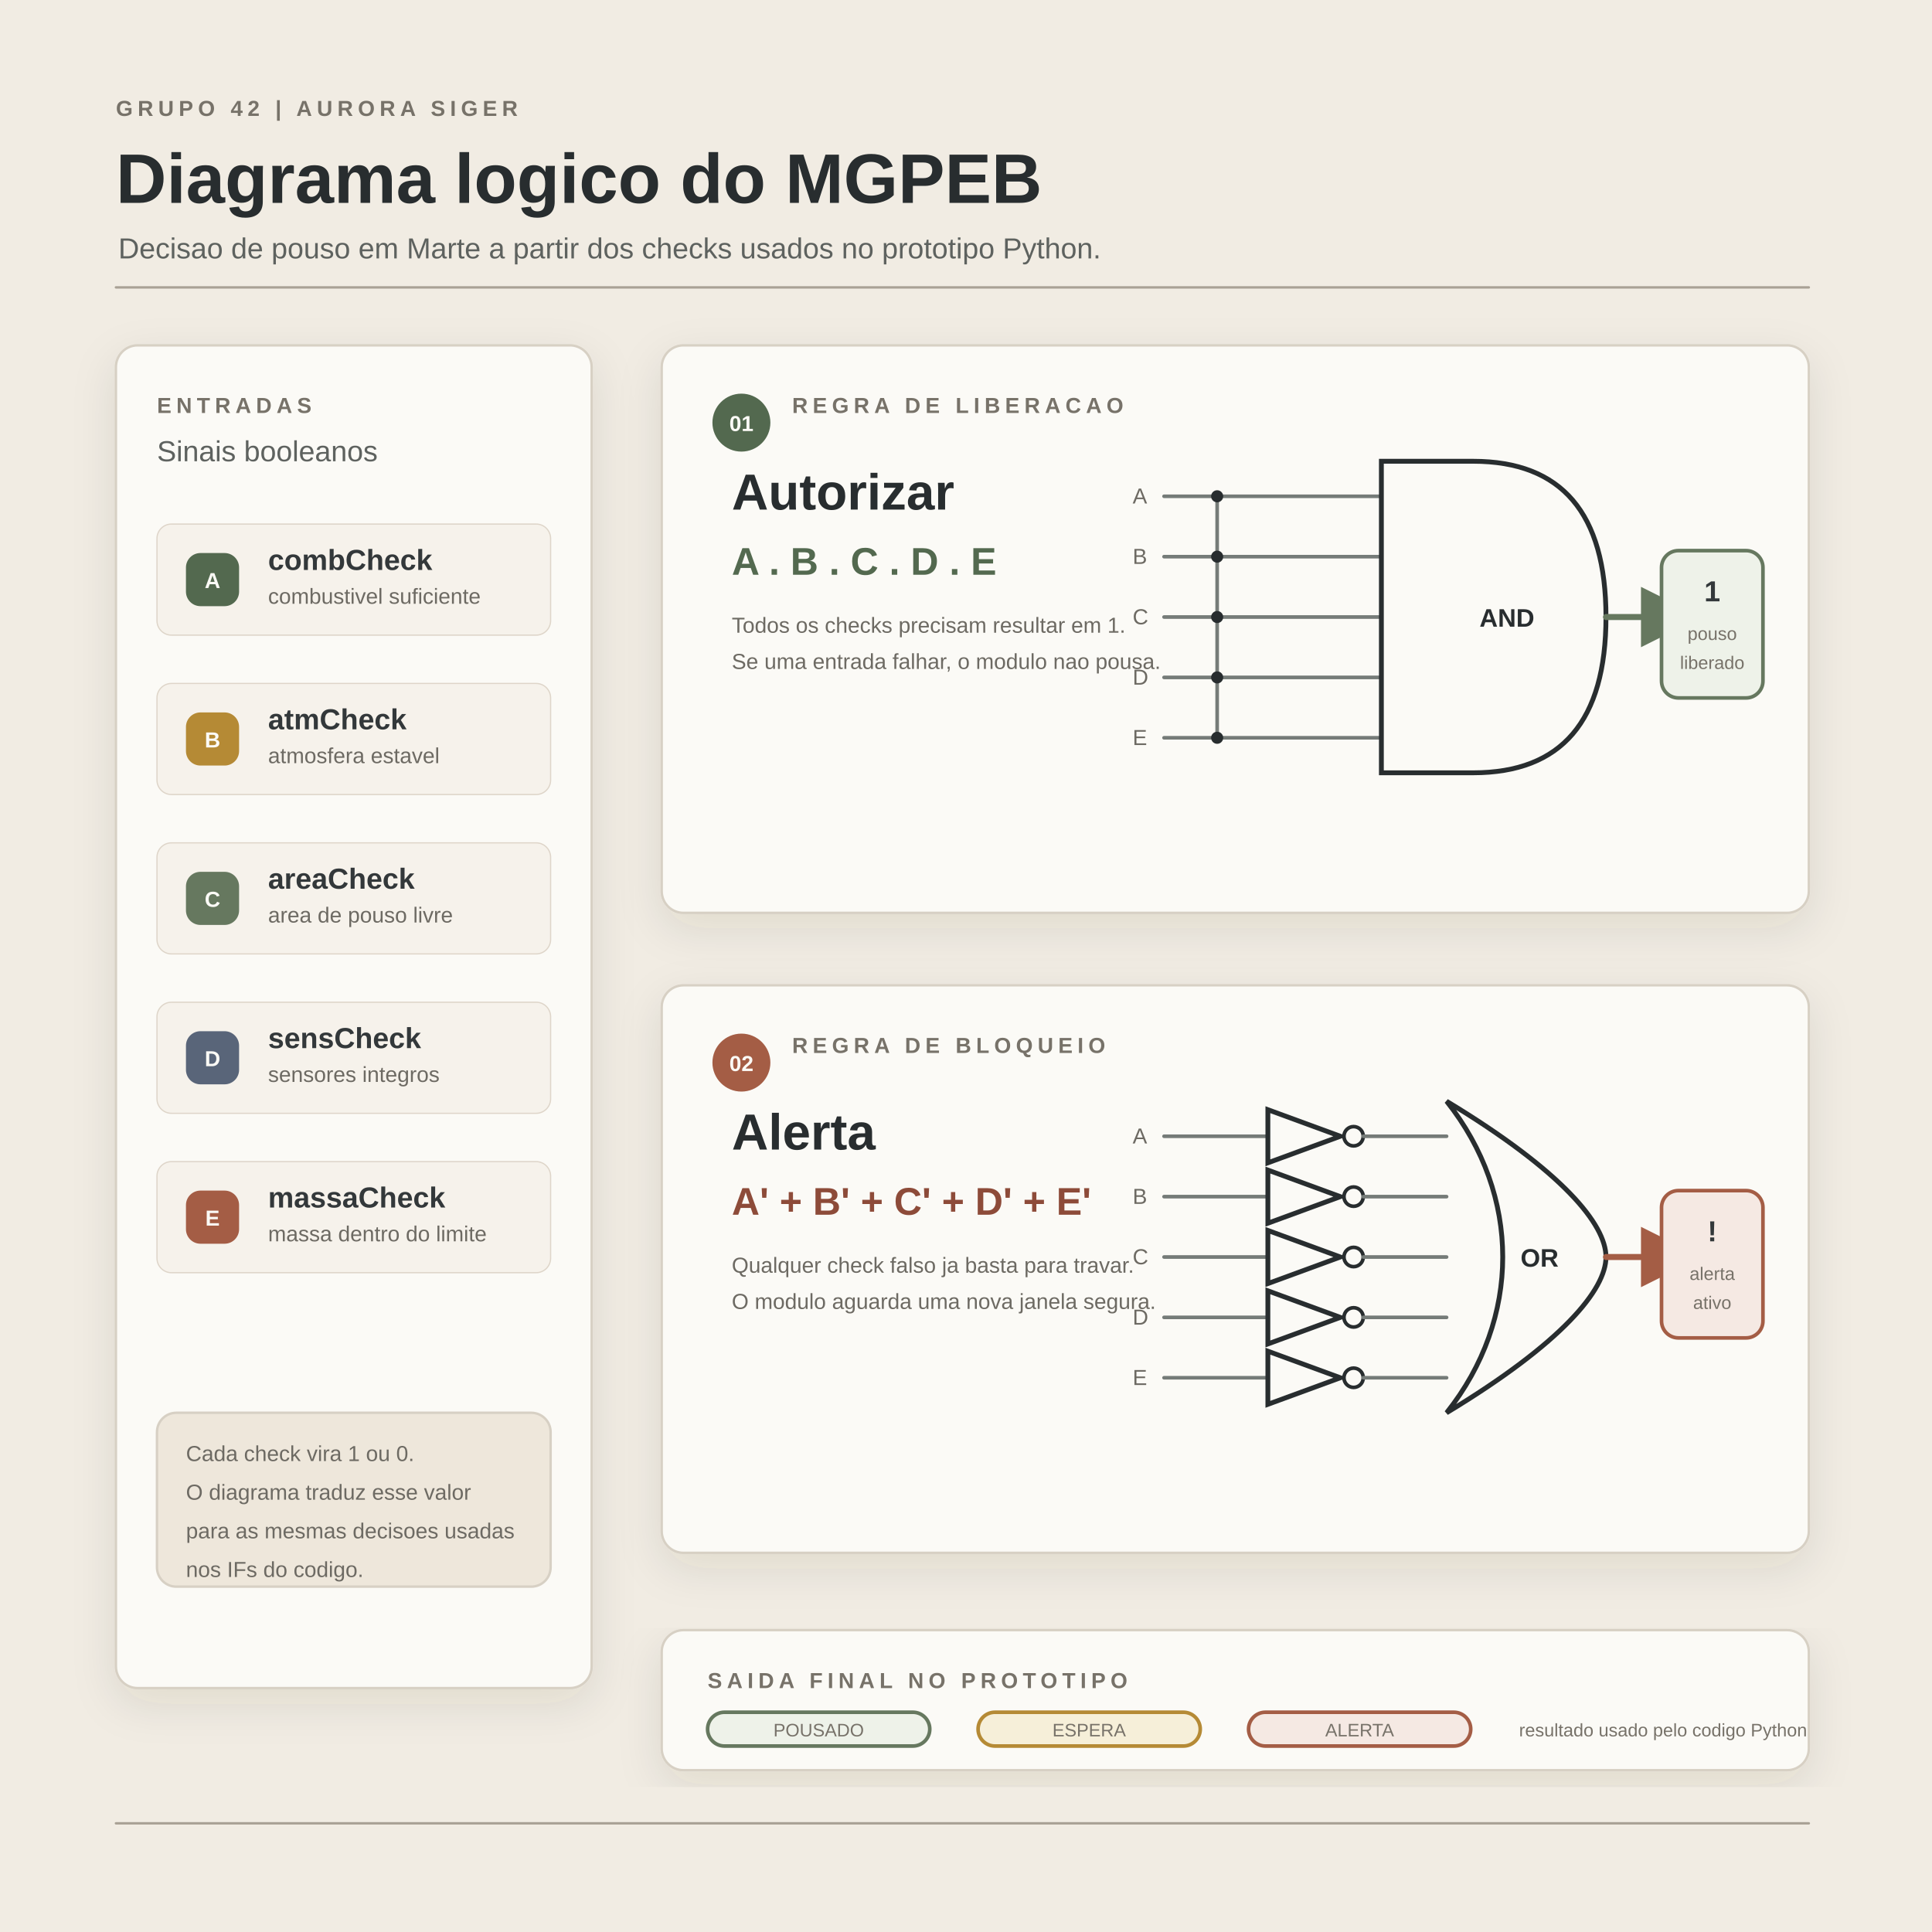
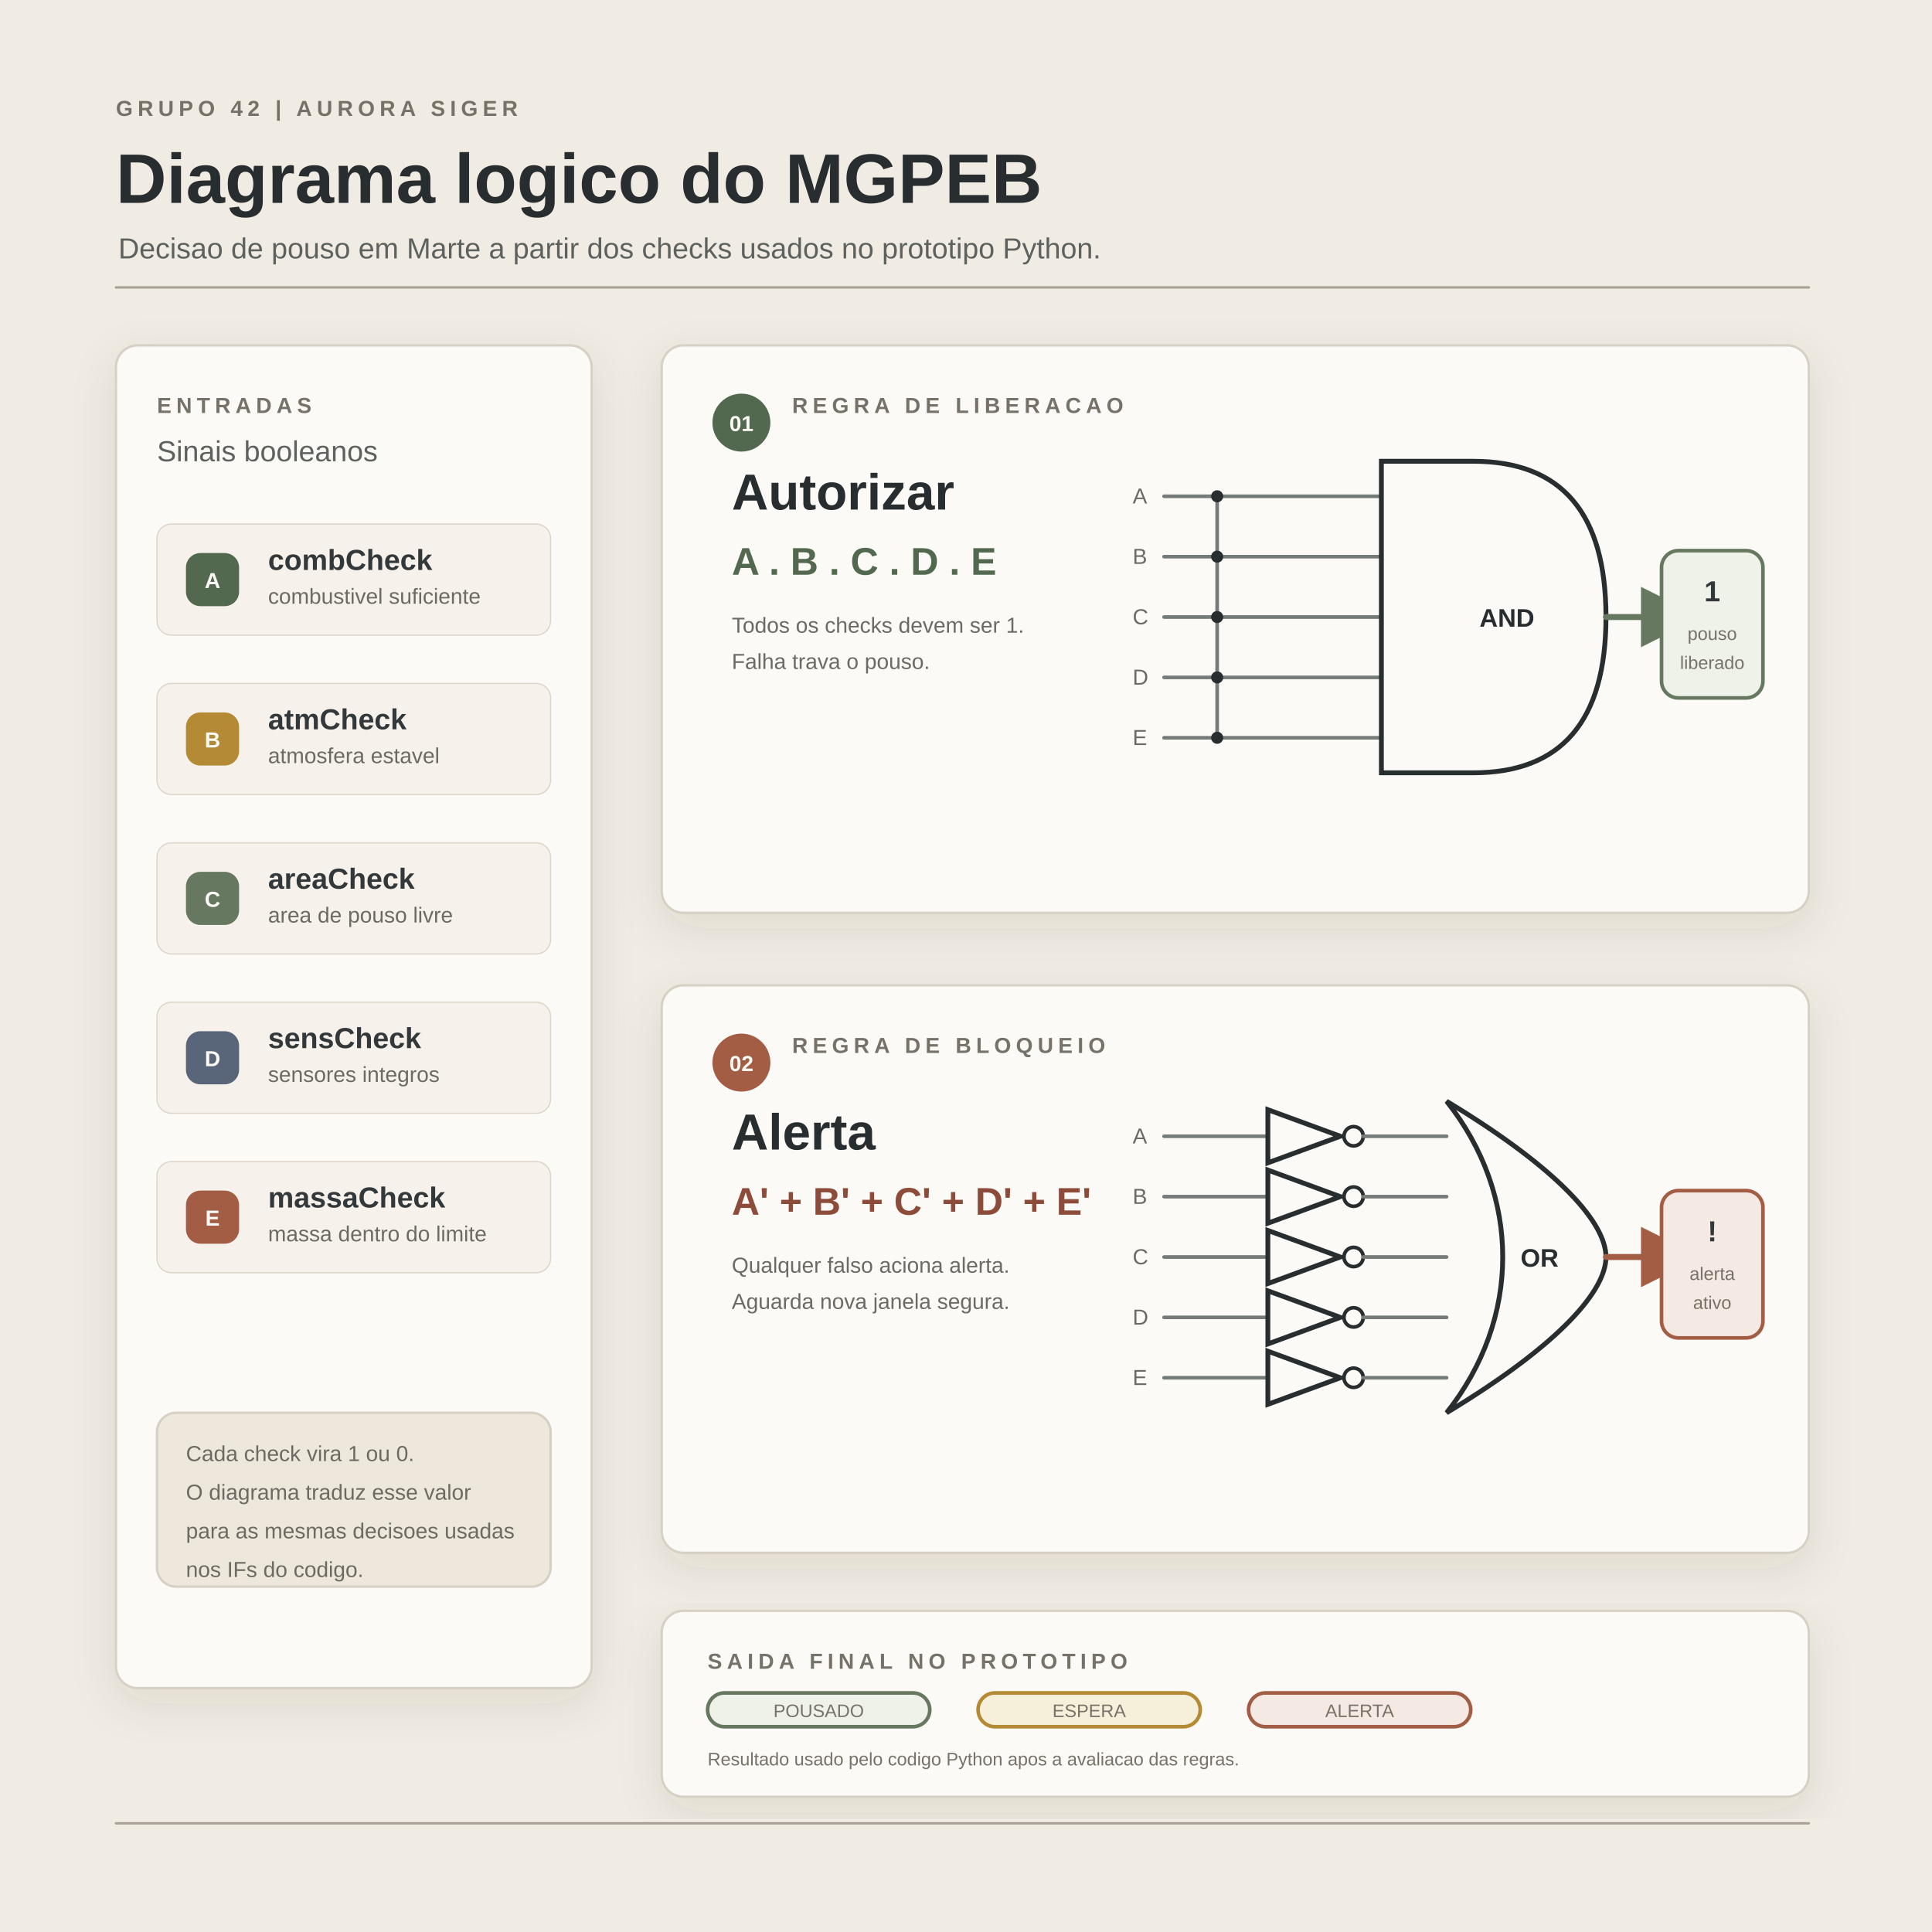
<svg xmlns="http://www.w3.org/2000/svg" width="1600" height="1600" viewBox="0 0 1600 1600">
  <defs>
    <filter id="paperShadow" x="-12%" y="-12%" width="124%" height="124%">
      <feDropShadow dx="0" dy="12" stdDeviation="18" flood-color="#312d27" flood-opacity="0.10" />
    </filter>
    <marker id="arrowSage" markerWidth="12" markerHeight="12" refX="10" refY="6" orient="auto">
      <path d="M 1 1 L 11 6 L 1 11 Z" fill="#66785f" />
    </marker>
    <marker id="arrowClay" markerWidth="12" markerHeight="12" refX="10" refY="6" orient="auto">
      <path d="M 1 1 L 11 6 L 1 11 Z" fill="#a45d45" />
    </marker>
    <style>
      .bg { fill: #f1ece3; }
      .paper { fill: #fbfaf6; stroke: #d7d0c4; stroke-width: 2; filter: url(#paperShadow); }
      .soft { fill: #eee7db; stroke: #d7d0c4; stroke-width: 2; }
      .ink { fill: #282d2f; }
      .muted { fill: #6d6a63; }
      .small { font-family: "Avenir Next", "Helvetica Neue", Arial, sans-serif; font-size: 18px; fill: #6d6a63; }
      .tiny { font-family: "Avenir Next", "Helvetica Neue", Arial, sans-serif; font-size: 15px; fill: #777269; }
      .eyebrow { font-family: "Avenir Next", "Helvetica Neue", Arial, sans-serif; font-size: 18px; font-weight: 700; letter-spacing: 4px; fill: #777269; }
      .title { font-family: "Avenir Next", "Helvetica Neue", Arial, sans-serif; font-size: 58px; font-weight: 800; fill: #282d2f; }
      .subtitle { font-family: "Avenir Next", "Helvetica Neue", Arial, sans-serif; font-size: 24px; fill: #5e625f; }
      .panelTitle { font-family: "Avenir Next", "Helvetica Neue", Arial, sans-serif; font-size: 42px; font-weight: 800; fill: #282d2f; }
      .label { font-family: "Avenir Next", "Helvetica Neue", Arial, sans-serif; font-size: 24px; font-weight: 700; fill: #33383a; }
      .formulaSage { font-family: "Avenir Next", "Helvetica Neue", Arial, sans-serif; font-size: 32px; font-weight: 800; fill: #53694f; }
      .formulaClay { font-family: "Avenir Next", "Helvetica Neue", Arial, sans-serif; font-size: 32px; font-weight: 800; fill: #8d4b39; }
      .chipText { font-family: "Avenir Next", "Helvetica Neue", Arial, sans-serif; font-size: 18px; font-weight: 800; fill: #fbfaf6; }
      .gateText { font-family: "Avenir Next", "Helvetica Neue", Arial, sans-serif; font-size: 21px; font-weight: 800; fill: #282d2f; }
      .ruleNum { font-family: "Avenir Next", "Helvetica Neue", Arial, sans-serif; font-size: 18px; font-weight: 800; fill: #fbfaf6; }
      .wire { stroke: #757b78; stroke-width: 3; fill: none; stroke-linecap: round; stroke-linejoin: round; }
      .wireSoft { stroke: #a9a195; stroke-width: 2; fill: none; stroke-linecap: round; stroke-linejoin: round; }
      .sageWire { stroke: #66785f; stroke-width: 5; fill: none; stroke-linecap: round; marker-end: url(#arrowSage); }
      .clayWire { stroke: #a45d45; stroke-width: 5; fill: none; stroke-linecap: round; marker-end: url(#arrowClay); }
      .gate { fill: #fbfaf6; stroke: #282d2f; stroke-width: 4; }
      .notDot { fill: #fbfaf6; stroke: #282d2f; stroke-width: 3; }
      .node { fill: #282d2f; }
      .sageBox { fill: #eef2e9; stroke: #66785f; stroke-width: 3; }
      .clayBox { fill: #f5e9e3; stroke: #a45d45; stroke-width: 3; }
      .amberBox { fill: #f6efd9; stroke: #b58a35; stroke-width: 3; }
    </style>
  </defs>
  <rect class="bg" width="1600" height="1600" />
  <path d="M 96 238 H 1498" class="wireSoft" />
  <path d="M 96 1510 H 1498" class="wireSoft" />
  <text class="eyebrow" x="96" y="96">GRUPO 42 | AURORA SIGER</text>
  <text class="title" x="96" y="168">Diagrama logico do MGPEB</text>
  <text class="subtitle" x="98" y="214">Decisao de pouso em Marte a partir dos checks usados no prototipo Python.</text>
  <g transform="translate(96 286)">
    <rect class="paper" x="0" y="0" width="394" height="1112" rx="18" />
    <text class="eyebrow" x="34" y="56">ENTRADAS</text>
    <text class="subtitle" x="34" y="96">Sinais booleanos</text>
    <g transform="translate(34 148)">
      <rect x="0" y="0" width="326" height="92" rx="12" fill="#f6f2eb" stroke="#ded5c9" />
      <rect x="24" y="24" width="44" height="44" rx="12" fill="#53694f" />
      <text class="chipText" x="46" y="53" text-anchor="middle">A</text>
      <text class="label" x="92" y="38">combCheck</text>
      <text class="small" x="92" y="66">combustivel suficiente</text>
    </g>
    <g transform="translate(34 280)">
      <rect x="0" y="0" width="326" height="92" rx="12" fill="#f6f2eb" stroke="#ded5c9" />
      <rect x="24" y="24" width="44" height="44" rx="12" fill="#b58a35" />
      <text class="chipText" x="46" y="53" text-anchor="middle">B</text>
      <text class="label" x="92" y="38">atmCheck</text>
      <text class="small" x="92" y="66">atmosfera estavel</text>
    </g>
    <g transform="translate(34 412)">
      <rect x="0" y="0" width="326" height="92" rx="12" fill="#f6f2eb" stroke="#ded5c9" />
      <rect x="24" y="24" width="44" height="44" rx="12" fill="#66785f" />
      <text class="chipText" x="46" y="53" text-anchor="middle">C</text>
      <text class="label" x="92" y="38">areaCheck</text>
      <text class="small" x="92" y="66">area de pouso livre</text>
    </g>
    <g transform="translate(34 544)">
      <rect x="0" y="0" width="326" height="92" rx="12" fill="#f6f2eb" stroke="#ded5c9" />
      <rect x="24" y="24" width="44" height="44" rx="12" fill="#596579" />
      <text class="chipText" x="46" y="53" text-anchor="middle">D</text>
      <text class="label" x="92" y="38">sensCheck</text>
      <text class="small" x="92" y="66">sensores integros</text>
    </g>
    <g transform="translate(34 676)">
      <rect x="0" y="0" width="326" height="92" rx="12" fill="#f6f2eb" stroke="#ded5c9" />
      <rect x="24" y="24" width="44" height="44" rx="12" fill="#a45d45" />
      <text class="chipText" x="46" y="53" text-anchor="middle">E</text>
      <text class="label" x="92" y="38">massaCheck</text>
      <text class="small" x="92" y="66">massa dentro do limite</text>
    </g>
    <rect class="soft" x="34" y="884" width="326" height="144" rx="16" />
    <text class="small" x="58" y="924">Cada check vira 1 ou 0.</text>
    <text class="small" x="58" y="956">O diagrama traduz esse valor</text>
    <text class="small" x="58" y="988">para as mesmas decisoes usadas</text>
    <text class="small" x="58" y="1020">nos IFs do codigo.</text>
  </g>
  <g transform="translate(548 286)">
    <rect class="paper" x="0" y="0" width="950" height="470" rx="18" />
    <circle cx="66" cy="64" r="24" fill="#53694f" />
    <text class="ruleNum" x="66" y="71" text-anchor="middle">01</text>
    <text class="eyebrow" x="108" y="56">REGRA DE LIBERACAO</text>
    <text class="panelTitle" x="58" y="136">Autorizar</text>
    <text class="formulaSage" x="58" y="190">A . B . C . D . E</text>
-     <text class="small" x="58" y="238">Todos os checks precisam resultar em 1.</text>
-     <text class="small" x="58" y="268">Se uma entrada falhar, o modulo nao pousa.</text>
+     <text class="small" x="58" y="238">Todos os checks devem ser 1.</text>
+     <text class="small" x="58" y="268">Falha trava o pouso.</text>
    <g transform="translate(390 78)">
      <text class="small" x="0" y="53">A</text>
      <text class="small" x="0" y="103">B</text>
      <text class="small" x="0" y="153">C</text>
      <text class="small" x="0" y="203">D</text>
      <text class="small" x="0" y="253">E</text>
      <line class="wire" x1="26" y1="47" x2="206" y2="47" />
      <line class="wire" x1="26" y1="97" x2="206" y2="97" />
      <line class="wire" x1="26" y1="147" x2="206" y2="147" />
      <line class="wire" x1="26" y1="197" x2="206" y2="197" />
      <line class="wire" x1="26" y1="247" x2="206" y2="247" />
      <line class="wire" x1="70" y1="47" x2="70" y2="247" />
      <circle class="node" cx="70" cy="47" r="5" />
      <circle class="node" cx="70" cy="97" r="5" />
      <circle class="node" cx="70" cy="147" r="5" />
      <circle class="node" cx="70" cy="197" r="5" />
      <circle class="node" cx="70" cy="247" r="5" />
      <path class="gate" d="M 206 18 L 282 18 Q 392 18 392 147 Q 392 276 282 276 L 206 276 Z" />
      <text class="gateText" x="310" y="155" text-anchor="middle">AND</text>
      <line class="sageWire" x1="392" y1="147" x2="466" y2="147" />
    </g>
    <g transform="translate(828 170)">
      <rect class="sageBox" x="0" y="0" width="84" height="122" rx="14" />
      <text class="label" x="42" y="42" text-anchor="middle" fill="#53694f">1</text>
      <text class="tiny" x="42" y="74" text-anchor="middle">pouso</text>
      <text class="tiny" x="42" y="98" text-anchor="middle">liberado</text>
    </g>
  </g>
  <g transform="translate(548 816)">
    <rect class="paper" x="0" y="0" width="950" height="470" rx="18" />
    <circle cx="66" cy="64" r="24" fill="#a45d45" />
    <text class="ruleNum" x="66" y="71" text-anchor="middle">02</text>
    <text class="eyebrow" x="108" y="56">REGRA DE BLOQUEIO</text>
    <text class="panelTitle" x="58" y="136">Alerta</text>
    <text class="formulaClay" x="58" y="190">A' + B' + C' + D' + E'</text>
-     <text class="small" x="58" y="238">Qualquer check falso ja basta para travar.</text>
-     <text class="small" x="58" y="268">O modulo aguarda uma nova janela segura.</text>
+     <text class="small" x="58" y="238">Qualquer falso aciona alerta.</text>
+     <text class="small" x="58" y="268">Aguarda nova janela segura.</text>
    <g transform="translate(390 78)">
      <text class="small" x="0" y="53">A</text>
      <text class="small" x="0" y="103">B</text>
      <text class="small" x="0" y="153">C</text>
      <text class="small" x="0" y="203">D</text>
      <text class="small" x="0" y="253">E</text>
      <line class="wire" x1="26" y1="47" x2="112" y2="47" />
      <line class="wire" x1="26" y1="97" x2="112" y2="97" />
      <line class="wire" x1="26" y1="147" x2="112" y2="147" />
      <line class="wire" x1="26" y1="197" x2="112" y2="197" />
      <line class="wire" x1="26" y1="247" x2="112" y2="247" />
      <polygon class="gate" points="112,25 172,47 112,69" />
      <circle class="notDot" cx="183" cy="47" r="8" />
      <polygon class="gate" points="112,75 172,97 112,119" />
      <circle class="notDot" cx="183" cy="97" r="8" />
      <polygon class="gate" points="112,125 172,147 112,169" />
      <circle class="notDot" cx="183" cy="147" r="8" />
      <polygon class="gate" points="112,175 172,197 112,219" />
      <circle class="notDot" cx="183" cy="197" r="8" />
      <polygon class="gate" points="112,225 172,247 112,269" />
      <circle class="notDot" cx="183" cy="247" r="8" />
      <line class="wire" x1="191" y1="47" x2="260" y2="47" />
      <line class="wire" x1="191" y1="97" x2="260" y2="97" />
      <line class="wire" x1="191" y1="147" x2="260" y2="147" />
      <line class="wire" x1="191" y1="197" x2="260" y2="197" />
      <line class="wire" x1="191" y1="247" x2="260" y2="247" />
      <path class="gate" d="M 260 18 C 356 76 392 120 392 147 C 392 174 356 218 260 276 C 322 198 322 96 260 18 Z" />
      <text class="gateText" x="337" y="155" text-anchor="middle">OR</text>
      <line class="clayWire" x1="392" y1="147" x2="466" y2="147" />
    </g>
    <g transform="translate(828 170)">
      <rect class="clayBox" x="0" y="0" width="84" height="122" rx="14" />
      <text class="label" x="42" y="42" text-anchor="middle" fill="#8d4b39">!</text>
      <text class="tiny" x="42" y="74" text-anchor="middle">alerta</text>
      <text class="tiny" x="42" y="98" text-anchor="middle">ativo</text>
    </g>
  </g>
-   <g transform="translate(548 1350)">
-     <rect class="paper" x="0" y="0" width="950" height="116" rx="18" />
+   <g transform="translate(548 1334)">
+     <rect class="paper" x="0" y="0" width="950" height="154" rx="18" />
    <text class="eyebrow" x="38" y="48">SAIDA FINAL NO PROTOTIPO</text>
    <rect class="sageBox" x="38" y="68" width="184" height="28" rx="14" />
    <text class="tiny" x="130" y="88" text-anchor="middle" fill="#53694f">POUSADO</text>
    <rect class="amberBox" x="262" y="68" width="184" height="28" rx="14" />
    <text class="tiny" x="354" y="88" text-anchor="middle" fill="#81601f">ESPERA</text>
    <rect class="clayBox" x="486" y="68" width="184" height="28" rx="14" />
    <text class="tiny" x="578" y="88" text-anchor="middle" fill="#8d4b39">ALERTA</text>
-     <text class="tiny" x="710" y="88">resultado usado pelo codigo Python</text>
+     <text class="tiny" x="38" y="128">Resultado usado pelo codigo Python apos a avaliacao das regras.</text>
  </g>
</svg>
